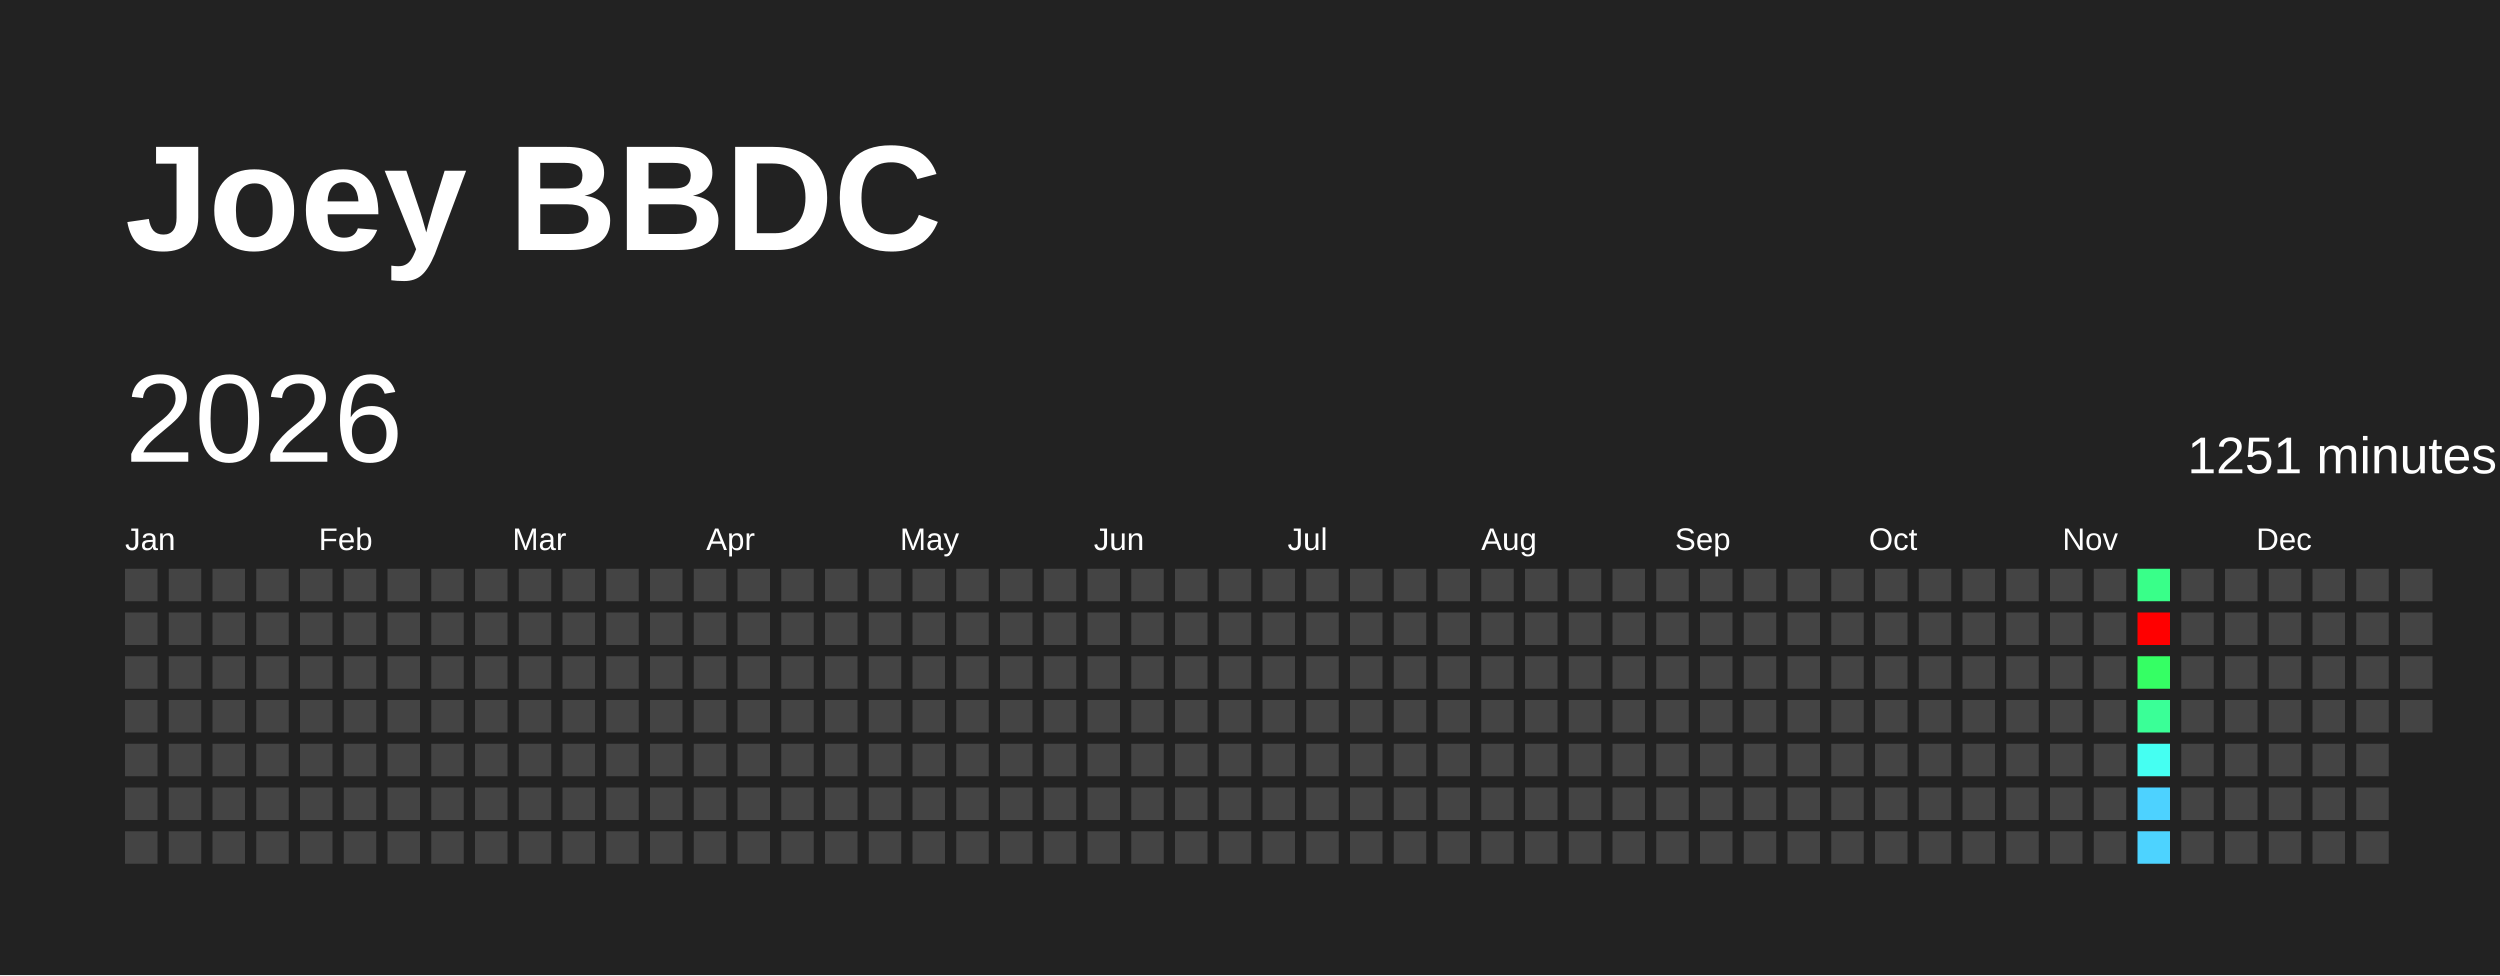
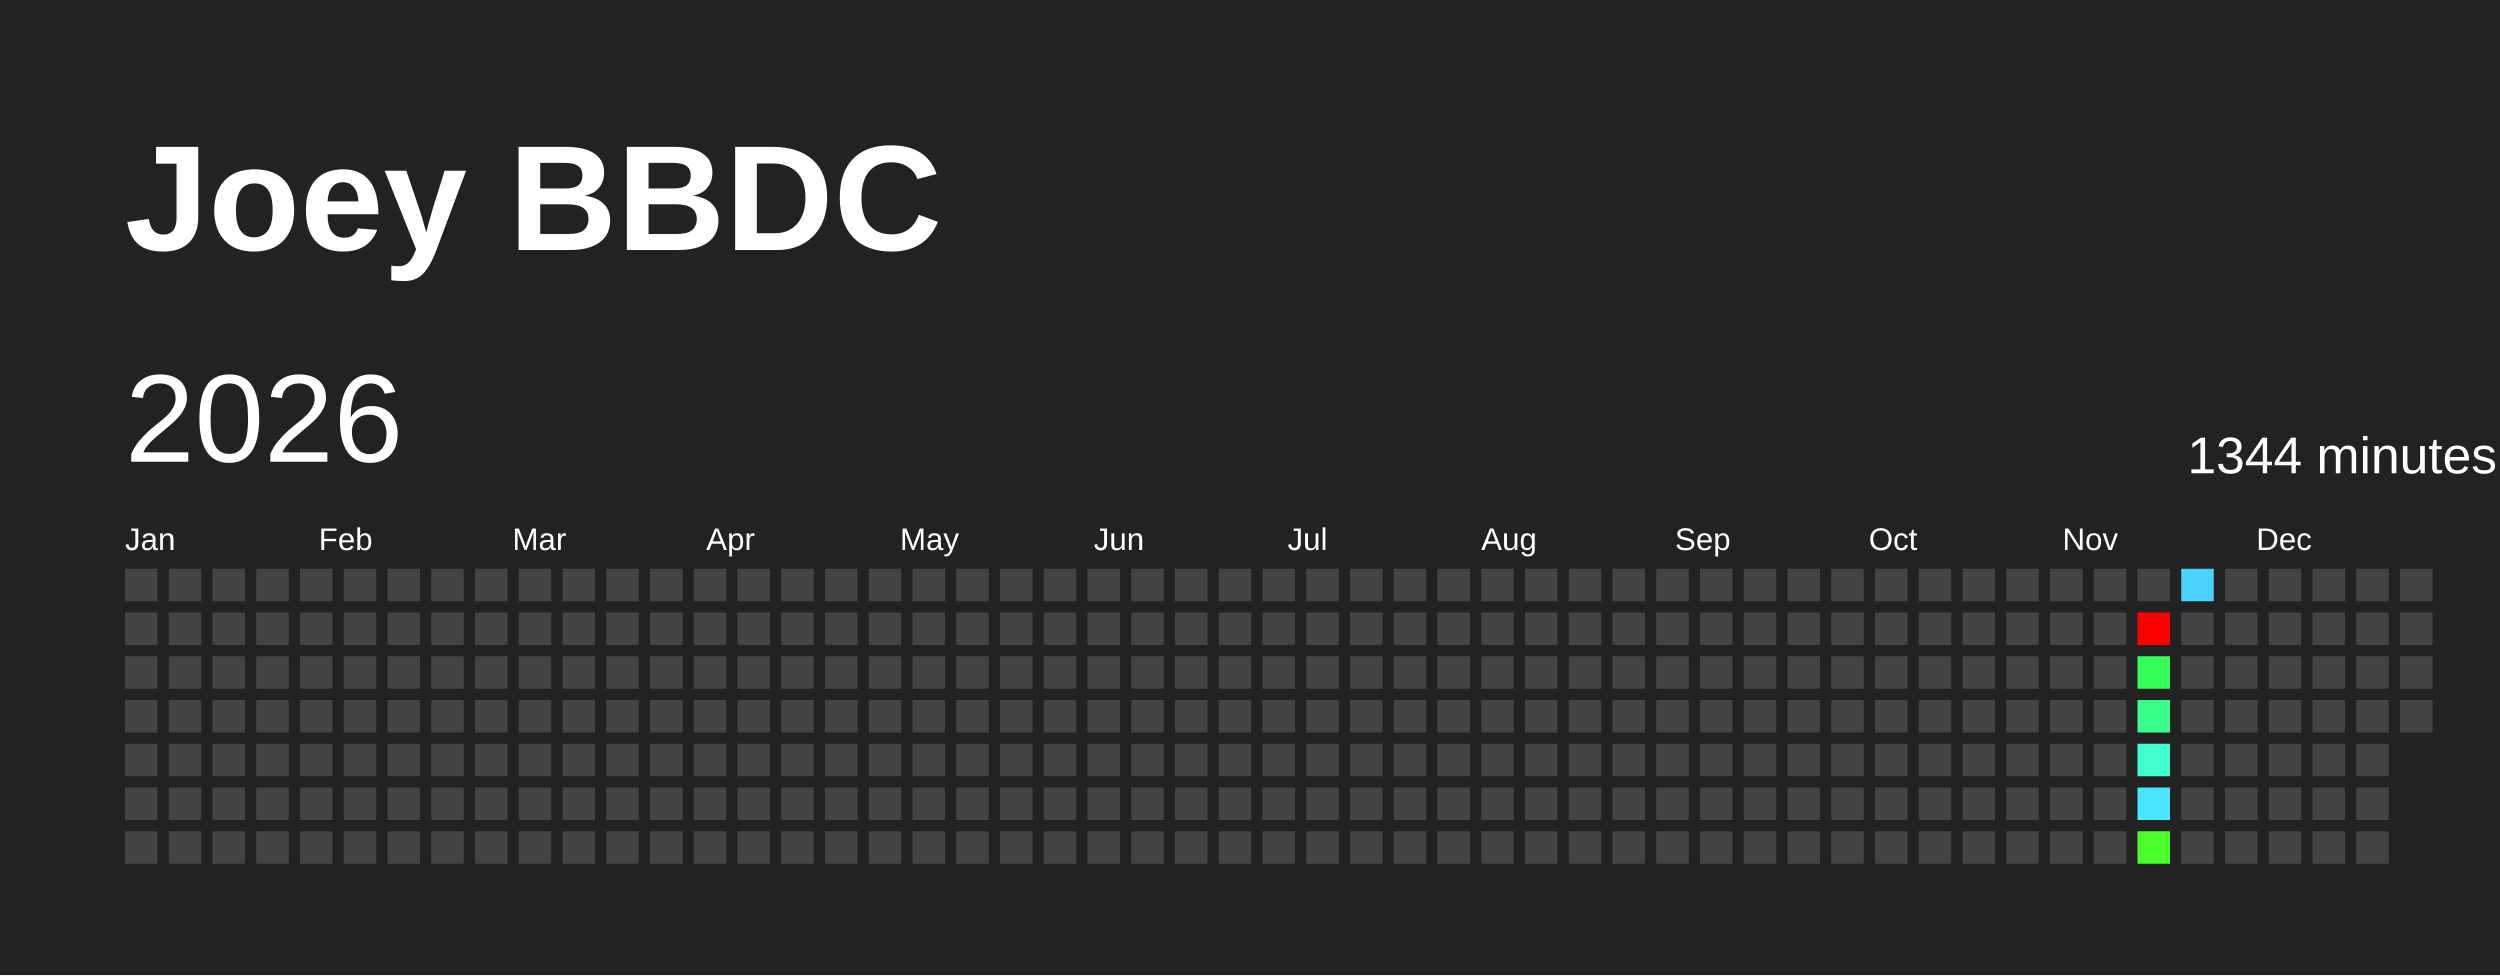
<svg xmlns="http://www.w3.org/2000/svg" baseProfile="full" height="78mm" version="1.1" viewBox="0,0,200,78" width="200mm">
  <defs />
  <rect fill="#222222" height="78" width="200" x="0" y="0" />
  <text fill="#FFFFFF" style="font-size:12px; font-family:Arial; font-weight:bold;" x="10" y="20">Joey BBDC</text>
  <text dominant-baseline="hanging" fill="#FFFFFF" style="font-size:10.0px; font-family:Arial;" x="10" y="30">2026</text>
-   <text dominant-baseline="hanging" fill="#FFFFFF" style="font-size:4.125px; font-family:Arial;" x="175" y="35">1251 minutes</text>
+   <text dominant-baseline="hanging" fill="#FFFFFF" style="font-size:4.125px; font-family:Arial;" x="175" y="35">1344 minutes</text>
  <text fill="#FFFFFF" style="font-size:2.5px; font-family:Arial" x="10.0" y="44">Jan</text>
  <text fill="#FFFFFF" style="font-size:2.5px; font-family:Arial" x="25.5" y="44">Feb</text>
  <text fill="#FFFFFF" style="font-size:2.5px; font-family:Arial" x="41.0" y="44">Mar</text>
  <text fill="#FFFFFF" style="font-size:2.5px; font-family:Arial" x="56.5" y="44">Apr</text>
  <text fill="#FFFFFF" style="font-size:2.5px; font-family:Arial" x="72.0" y="44">May</text>
  <text fill="#FFFFFF" style="font-size:2.5px; font-family:Arial" x="87.5" y="44">Jun</text>
  <text fill="#FFFFFF" style="font-size:2.5px; font-family:Arial" x="103.0" y="44">Jul</text>
  <text fill="#FFFFFF" style="font-size:2.5px; font-family:Arial" x="118.5" y="44">Aug</text>
  <text fill="#FFFFFF" style="font-size:2.5px; font-family:Arial" x="134.0" y="44">Sep</text>
  <text fill="#FFFFFF" style="font-size:2.5px; font-family:Arial" x="149.5" y="44">Oct</text>
  <text fill="#FFFFFF" style="font-size:2.5px; font-family:Arial" x="165.0" y="44">Nov</text>
  <text fill="#FFFFFF" style="font-size:2.5px; font-family:Arial" x="180.5" y="44">Dec</text>
  <rect fill="#444444" height="2.6" width="2.6" x="10.0" y="45.5" />
  <rect fill="#444444" height="2.6" width="2.6" x="10.0" y="49.0" />
  <rect fill="#444444" height="2.6" width="2.6" x="10.0" y="52.5" />
  <rect fill="#444444" height="2.6" width="2.6" x="10.0" y="56.0" />
  <rect fill="#444444" height="2.6" width="2.6" x="10.0" y="59.5" />
  <rect fill="#444444" height="2.6" width="2.6" x="10.0" y="63.0" />
  <rect fill="#444444" height="2.6" width="2.6" x="10.0" y="66.5" />
  <rect fill="#444444" height="2.6" width="2.6" x="13.5" y="45.5" />
  <rect fill="#444444" height="2.6" width="2.6" x="13.5" y="49.0" />
  <rect fill="#444444" height="2.6" width="2.6" x="13.5" y="52.5" />
  <rect fill="#444444" height="2.6" width="2.6" x="13.5" y="56.0" />
  <rect fill="#444444" height="2.6" width="2.6" x="13.5" y="59.5" />
  <rect fill="#444444" height="2.6" width="2.6" x="13.5" y="63.0" />
  <rect fill="#444444" height="2.6" width="2.6" x="13.5" y="66.5" />
  <rect fill="#444444" height="2.6" width="2.6" x="17.0" y="45.5" />
  <rect fill="#444444" height="2.6" width="2.6" x="17.0" y="49.0" />
  <rect fill="#444444" height="2.6" width="2.6" x="17.0" y="52.5" />
  <rect fill="#444444" height="2.6" width="2.6" x="17.0" y="56.0" />
  <rect fill="#444444" height="2.6" width="2.6" x="17.0" y="59.5" />
  <rect fill="#444444" height="2.6" width="2.6" x="17.0" y="63.0" />
  <rect fill="#444444" height="2.6" width="2.6" x="17.0" y="66.5" />
  <rect fill="#444444" height="2.6" width="2.6" x="20.5" y="45.5" />
  <rect fill="#444444" height="2.6" width="2.6" x="20.5" y="49.0" />
  <rect fill="#444444" height="2.6" width="2.6" x="20.5" y="52.5" />
  <rect fill="#444444" height="2.6" width="2.6" x="20.5" y="56.0" />
  <rect fill="#444444" height="2.6" width="2.6" x="20.5" y="59.5" />
  <rect fill="#444444" height="2.6" width="2.6" x="20.5" y="63.0" />
  <rect fill="#444444" height="2.6" width="2.6" x="20.5" y="66.5" />
  <rect fill="#444444" height="2.6" width="2.6" x="24.0" y="45.5" />
  <rect fill="#444444" height="2.6" width="2.6" x="24.0" y="49.0" />
  <rect fill="#444444" height="2.6" width="2.6" x="24.0" y="52.5" />
  <rect fill="#444444" height="2.6" width="2.6" x="24.0" y="56.0" />
  <rect fill="#444444" height="2.6" width="2.6" x="24.0" y="59.5" />
  <rect fill="#444444" height="2.6" width="2.6" x="24.0" y="63.0" />
  <rect fill="#444444" height="2.6" width="2.6" x="24.0" y="66.5" />
  <rect fill="#444444" height="2.6" width="2.6" x="27.5" y="45.5" />
  <rect fill="#444444" height="2.6" width="2.6" x="27.5" y="49.0" />
  <rect fill="#444444" height="2.6" width="2.6" x="27.5" y="52.5" />
  <rect fill="#444444" height="2.6" width="2.6" x="27.5" y="56.0" />
  <rect fill="#444444" height="2.6" width="2.6" x="27.5" y="59.5" />
  <rect fill="#444444" height="2.6" width="2.6" x="27.5" y="63.0" />
  <rect fill="#444444" height="2.6" width="2.6" x="27.5" y="66.5" />
  <rect fill="#444444" height="2.6" width="2.6" x="31.0" y="45.5" />
  <rect fill="#444444" height="2.6" width="2.6" x="31.0" y="49.0" />
  <rect fill="#444444" height="2.6" width="2.6" x="31.0" y="52.5" />
  <rect fill="#444444" height="2.6" width="2.6" x="31.0" y="56.0" />
  <rect fill="#444444" height="2.6" width="2.6" x="31.0" y="59.5" />
  <rect fill="#444444" height="2.6" width="2.6" x="31.0" y="63.0" />
  <rect fill="#444444" height="2.6" width="2.6" x="31.0" y="66.5" />
  <rect fill="#444444" height="2.6" width="2.6" x="34.5" y="45.5" />
  <rect fill="#444444" height="2.6" width="2.6" x="34.5" y="49.0" />
  <rect fill="#444444" height="2.6" width="2.6" x="34.5" y="52.5" />
  <rect fill="#444444" height="2.6" width="2.6" x="34.5" y="56.0" />
  <rect fill="#444444" height="2.6" width="2.6" x="34.5" y="59.5" />
  <rect fill="#444444" height="2.6" width="2.6" x="34.5" y="63.0" />
  <rect fill="#444444" height="2.6" width="2.6" x="34.5" y="66.5" />
  <rect fill="#444444" height="2.6" width="2.6" x="38.0" y="45.5" />
  <rect fill="#444444" height="2.6" width="2.6" x="38.0" y="49.0" />
  <rect fill="#444444" height="2.6" width="2.6" x="38.0" y="52.5" />
  <rect fill="#444444" height="2.6" width="2.6" x="38.0" y="56.0" />
  <rect fill="#444444" height="2.6" width="2.6" x="38.0" y="59.5" />
  <rect fill="#444444" height="2.6" width="2.6" x="38.0" y="63.0" />
  <rect fill="#444444" height="2.6" width="2.6" x="38.0" y="66.5" />
  <rect fill="#444444" height="2.6" width="2.6" x="41.5" y="45.5" />
  <rect fill="#444444" height="2.6" width="2.6" x="41.5" y="49.0" />
  <rect fill="#444444" height="2.6" width="2.6" x="41.5" y="52.5" />
  <rect fill="#444444" height="2.6" width="2.6" x="41.5" y="56.0" />
  <rect fill="#444444" height="2.6" width="2.6" x="41.5" y="59.5" />
  <rect fill="#444444" height="2.6" width="2.6" x="41.5" y="63.0" />
  <rect fill="#444444" height="2.6" width="2.6" x="41.5" y="66.5" />
  <rect fill="#444444" height="2.6" width="2.6" x="45.0" y="45.5" />
  <rect fill="#444444" height="2.6" width="2.6" x="45.0" y="49.0" />
  <rect fill="#444444" height="2.6" width="2.6" x="45.0" y="52.5" />
  <rect fill="#444444" height="2.6" width="2.6" x="45.0" y="56.0" />
  <rect fill="#444444" height="2.6" width="2.6" x="45.0" y="59.5" />
  <rect fill="#444444" height="2.6" width="2.6" x="45.0" y="63.0" />
  <rect fill="#444444" height="2.6" width="2.6" x="45.0" y="66.5" />
  <rect fill="#444444" height="2.6" width="2.6" x="48.5" y="45.5" />
  <rect fill="#444444" height="2.6" width="2.6" x="48.5" y="49.0" />
  <rect fill="#444444" height="2.6" width="2.6" x="48.5" y="52.5" />
  <rect fill="#444444" height="2.6" width="2.6" x="48.5" y="56.0" />
  <rect fill="#444444" height="2.6" width="2.6" x="48.5" y="59.5" />
  <rect fill="#444444" height="2.6" width="2.6" x="48.5" y="63.0" />
  <rect fill="#444444" height="2.6" width="2.6" x="48.5" y="66.5" />
  <rect fill="#444444" height="2.6" width="2.6" x="52.0" y="45.5" />
  <rect fill="#444444" height="2.6" width="2.6" x="52.0" y="49.0" />
  <rect fill="#444444" height="2.6" width="2.6" x="52.0" y="52.5" />
  <rect fill="#444444" height="2.6" width="2.6" x="52.0" y="56.0" />
  <rect fill="#444444" height="2.6" width="2.6" x="52.0" y="59.5" />
  <rect fill="#444444" height="2.6" width="2.6" x="52.0" y="63.0" />
  <rect fill="#444444" height="2.6" width="2.6" x="52.0" y="66.5" />
  <rect fill="#444444" height="2.6" width="2.6" x="55.5" y="45.5" />
  <rect fill="#444444" height="2.6" width="2.6" x="55.5" y="49.0" />
  <rect fill="#444444" height="2.6" width="2.6" x="55.5" y="52.5" />
  <rect fill="#444444" height="2.6" width="2.6" x="55.5" y="56.0" />
  <rect fill="#444444" height="2.6" width="2.6" x="55.5" y="59.5" />
  <rect fill="#444444" height="2.6" width="2.6" x="55.5" y="63.0" />
  <rect fill="#444444" height="2.6" width="2.6" x="55.5" y="66.5" />
  <rect fill="#444444" height="2.6" width="2.6" x="59.0" y="45.5" />
  <rect fill="#444444" height="2.6" width="2.6" x="59.0" y="49.0" />
  <rect fill="#444444" height="2.6" width="2.6" x="59.0" y="52.5" />
  <rect fill="#444444" height="2.6" width="2.6" x="59.0" y="56.0" />
  <rect fill="#444444" height="2.6" width="2.6" x="59.0" y="59.5" />
  <rect fill="#444444" height="2.6" width="2.6" x="59.0" y="63.0" />
  <rect fill="#444444" height="2.6" width="2.6" x="59.0" y="66.5" />
  <rect fill="#444444" height="2.6" width="2.6" x="62.5" y="45.5" />
  <rect fill="#444444" height="2.6" width="2.6" x="62.5" y="49.0" />
  <rect fill="#444444" height="2.6" width="2.6" x="62.5" y="52.5" />
  <rect fill="#444444" height="2.6" width="2.6" x="62.5" y="56.0" />
  <rect fill="#444444" height="2.6" width="2.6" x="62.5" y="59.5" />
  <rect fill="#444444" height="2.6" width="2.6" x="62.5" y="63.0" />
  <rect fill="#444444" height="2.6" width="2.6" x="62.5" y="66.5" />
  <rect fill="#444444" height="2.6" width="2.6" x="66.0" y="45.5" />
  <rect fill="#444444" height="2.6" width="2.6" x="66.0" y="49.0" />
  <rect fill="#444444" height="2.6" width="2.6" x="66.0" y="52.5" />
  <rect fill="#444444" height="2.6" width="2.6" x="66.0" y="56.0" />
  <rect fill="#444444" height="2.6" width="2.6" x="66.0" y="59.5" />
  <rect fill="#444444" height="2.6" width="2.6" x="66.0" y="63.0" />
  <rect fill="#444444" height="2.6" width="2.6" x="66.0" y="66.5" />
  <rect fill="#444444" height="2.6" width="2.6" x="69.5" y="45.5" />
  <rect fill="#444444" height="2.6" width="2.6" x="69.5" y="49.0" />
  <rect fill="#444444" height="2.6" width="2.6" x="69.5" y="52.5" />
  <rect fill="#444444" height="2.6" width="2.6" x="69.5" y="56.0" />
  <rect fill="#444444" height="2.6" width="2.6" x="69.5" y="59.5" />
  <rect fill="#444444" height="2.6" width="2.6" x="69.5" y="63.0" />
  <rect fill="#444444" height="2.6" width="2.6" x="69.5" y="66.5" />
  <rect fill="#444444" height="2.6" width="2.6" x="73.0" y="45.5" />
  <rect fill="#444444" height="2.6" width="2.6" x="73.0" y="49.0" />
  <rect fill="#444444" height="2.6" width="2.6" x="73.0" y="52.5" />
  <rect fill="#444444" height="2.6" width="2.6" x="73.0" y="56.0" />
  <rect fill="#444444" height="2.6" width="2.6" x="73.0" y="59.5" />
  <rect fill="#444444" height="2.6" width="2.6" x="73.0" y="63.0" />
  <rect fill="#444444" height="2.6" width="2.6" x="73.0" y="66.5" />
  <rect fill="#444444" height="2.6" width="2.6" x="76.5" y="45.5" />
  <rect fill="#444444" height="2.6" width="2.6" x="76.5" y="49.0" />
  <rect fill="#444444" height="2.6" width="2.6" x="76.5" y="52.5" />
  <rect fill="#444444" height="2.6" width="2.6" x="76.5" y="56.0" />
  <rect fill="#444444" height="2.6" width="2.6" x="76.5" y="59.5" />
  <rect fill="#444444" height="2.6" width="2.6" x="76.5" y="63.0" />
  <rect fill="#444444" height="2.6" width="2.6" x="76.5" y="66.5" />
  <rect fill="#444444" height="2.6" width="2.6" x="80.0" y="45.5" />
  <rect fill="#444444" height="2.6" width="2.6" x="80.0" y="49.0" />
  <rect fill="#444444" height="2.6" width="2.6" x="80.0" y="52.5" />
  <rect fill="#444444" height="2.6" width="2.6" x="80.0" y="56.0" />
  <rect fill="#444444" height="2.6" width="2.6" x="80.0" y="59.5" />
  <rect fill="#444444" height="2.6" width="2.6" x="80.0" y="63.0" />
  <rect fill="#444444" height="2.6" width="2.6" x="80.0" y="66.5" />
  <rect fill="#444444" height="2.6" width="2.6" x="83.5" y="45.5" />
  <rect fill="#444444" height="2.6" width="2.6" x="83.5" y="49.0" />
  <rect fill="#444444" height="2.6" width="2.6" x="83.5" y="52.5" />
  <rect fill="#444444" height="2.6" width="2.6" x="83.5" y="56.0" />
  <rect fill="#444444" height="2.6" width="2.6" x="83.5" y="59.5" />
  <rect fill="#444444" height="2.6" width="2.6" x="83.5" y="63.0" />
  <rect fill="#444444" height="2.6" width="2.6" x="83.5" y="66.5" />
  <rect fill="#444444" height="2.6" width="2.6" x="87.0" y="45.5" />
  <rect fill="#444444" height="2.6" width="2.6" x="87.0" y="49.0" />
  <rect fill="#444444" height="2.6" width="2.6" x="87.0" y="52.5" />
  <rect fill="#444444" height="2.6" width="2.6" x="87.0" y="56.0" />
  <rect fill="#444444" height="2.6" width="2.6" x="87.0" y="59.5" />
  <rect fill="#444444" height="2.6" width="2.6" x="87.0" y="63.0" />
  <rect fill="#444444" height="2.6" width="2.6" x="87.0" y="66.5" />
  <rect fill="#444444" height="2.6" width="2.6" x="90.5" y="45.5" />
  <rect fill="#444444" height="2.6" width="2.6" x="90.5" y="49.0" />
  <rect fill="#444444" height="2.6" width="2.6" x="90.5" y="52.5" />
  <rect fill="#444444" height="2.6" width="2.6" x="90.5" y="56.0" />
  <rect fill="#444444" height="2.6" width="2.6" x="90.5" y="59.5" />
  <rect fill="#444444" height="2.6" width="2.6" x="90.5" y="63.0" />
  <rect fill="#444444" height="2.6" width="2.6" x="90.5" y="66.5" />
  <rect fill="#444444" height="2.6" width="2.6" x="94.0" y="45.5" />
  <rect fill="#444444" height="2.6" width="2.6" x="94.0" y="49.0" />
  <rect fill="#444444" height="2.6" width="2.6" x="94.0" y="52.5" />
  <rect fill="#444444" height="2.6" width="2.6" x="94.0" y="56.0" />
  <rect fill="#444444" height="2.6" width="2.6" x="94.0" y="59.5" />
  <rect fill="#444444" height="2.6" width="2.6" x="94.0" y="63.0" />
  <rect fill="#444444" height="2.6" width="2.6" x="94.0" y="66.5" />
  <rect fill="#444444" height="2.6" width="2.6" x="97.5" y="45.5" />
  <rect fill="#444444" height="2.6" width="2.6" x="97.5" y="49.0" />
  <rect fill="#444444" height="2.6" width="2.6" x="97.5" y="52.5" />
  <rect fill="#444444" height="2.6" width="2.6" x="97.5" y="56.0" />
  <rect fill="#444444" height="2.6" width="2.6" x="97.5" y="59.5" />
  <rect fill="#444444" height="2.6" width="2.6" x="97.5" y="63.0" />
  <rect fill="#444444" height="2.6" width="2.6" x="97.5" y="66.5" />
  <rect fill="#444444" height="2.6" width="2.6" x="101.0" y="45.5" />
  <rect fill="#444444" height="2.6" width="2.6" x="101.0" y="49.0" />
  <rect fill="#444444" height="2.6" width="2.6" x="101.0" y="52.5" />
  <rect fill="#444444" height="2.6" width="2.6" x="101.0" y="56.0" />
  <rect fill="#444444" height="2.6" width="2.6" x="101.0" y="59.5" />
  <rect fill="#444444" height="2.6" width="2.6" x="101.0" y="63.0" />
  <rect fill="#444444" height="2.6" width="2.6" x="101.0" y="66.5" />
  <rect fill="#444444" height="2.6" width="2.6" x="104.5" y="45.5" />
  <rect fill="#444444" height="2.6" width="2.6" x="104.5" y="49.0" />
  <rect fill="#444444" height="2.6" width="2.6" x="104.5" y="52.5" />
  <rect fill="#444444" height="2.6" width="2.6" x="104.5" y="56.0" />
  <rect fill="#444444" height="2.6" width="2.6" x="104.5" y="59.5" />
  <rect fill="#444444" height="2.6" width="2.6" x="104.5" y="63.0" />
  <rect fill="#444444" height="2.6" width="2.6" x="104.5" y="66.5" />
  <rect fill="#444444" height="2.6" width="2.6" x="108.0" y="45.5" />
  <rect fill="#444444" height="2.6" width="2.6" x="108.0" y="49.0" />
  <rect fill="#444444" height="2.6" width="2.6" x="108.0" y="52.5" />
  <rect fill="#444444" height="2.6" width="2.6" x="108.0" y="56.0" />
  <rect fill="#444444" height="2.6" width="2.6" x="108.0" y="59.5" />
  <rect fill="#444444" height="2.6" width="2.6" x="108.0" y="63.0" />
  <rect fill="#444444" height="2.6" width="2.6" x="108.0" y="66.5" />
  <rect fill="#444444" height="2.6" width="2.6" x="111.5" y="45.5" />
  <rect fill="#444444" height="2.6" width="2.6" x="111.5" y="49.0" />
  <rect fill="#444444" height="2.6" width="2.6" x="111.5" y="52.5" />
  <rect fill="#444444" height="2.6" width="2.6" x="111.5" y="56.0" />
  <rect fill="#444444" height="2.6" width="2.6" x="111.5" y="59.5" />
  <rect fill="#444444" height="2.6" width="2.6" x="111.5" y="63.0" />
  <rect fill="#444444" height="2.6" width="2.6" x="111.5" y="66.5" />
  <rect fill="#444444" height="2.6" width="2.6" x="115.0" y="45.5" />
  <rect fill="#444444" height="2.6" width="2.6" x="115.0" y="49.0" />
  <rect fill="#444444" height="2.6" width="2.6" x="115.0" y="52.5" />
  <rect fill="#444444" height="2.6" width="2.6" x="115.0" y="56.0" />
  <rect fill="#444444" height="2.6" width="2.6" x="115.0" y="59.5" />
  <rect fill="#444444" height="2.6" width="2.6" x="115.0" y="63.0" />
  <rect fill="#444444" height="2.6" width="2.6" x="115.0" y="66.5" />
  <rect fill="#444444" height="2.6" width="2.6" x="118.5" y="45.5" />
  <rect fill="#444444" height="2.6" width="2.6" x="118.5" y="49.0" />
  <rect fill="#444444" height="2.6" width="2.6" x="118.5" y="52.5" />
  <rect fill="#444444" height="2.6" width="2.6" x="118.5" y="56.0" />
  <rect fill="#444444" height="2.6" width="2.6" x="118.5" y="59.5" />
  <rect fill="#444444" height="2.6" width="2.6" x="118.5" y="63.0" />
  <rect fill="#444444" height="2.6" width="2.6" x="118.5" y="66.5" />
  <rect fill="#444444" height="2.6" width="2.6" x="122.0" y="45.5" />
  <rect fill="#444444" height="2.6" width="2.6" x="122.0" y="49.0" />
  <rect fill="#444444" height="2.6" width="2.6" x="122.0" y="52.5" />
  <rect fill="#444444" height="2.6" width="2.6" x="122.0" y="56.0" />
  <rect fill="#444444" height="2.6" width="2.6" x="122.0" y="59.5" />
  <rect fill="#444444" height="2.6" width="2.6" x="122.0" y="63.0" />
  <rect fill="#444444" height="2.6" width="2.6" x="122.0" y="66.5" />
  <rect fill="#444444" height="2.6" width="2.6" x="125.5" y="45.5" />
  <rect fill="#444444" height="2.6" width="2.6" x="125.5" y="49.0" />
  <rect fill="#444444" height="2.6" width="2.6" x="125.5" y="52.5" />
  <rect fill="#444444" height="2.6" width="2.6" x="125.5" y="56.0" />
  <rect fill="#444444" height="2.6" width="2.6" x="125.5" y="59.5" />
  <rect fill="#444444" height="2.6" width="2.6" x="125.5" y="63.0" />
  <rect fill="#444444" height="2.6" width="2.6" x="125.5" y="66.5" />
  <rect fill="#444444" height="2.6" width="2.6" x="129.0" y="45.5" />
  <rect fill="#444444" height="2.6" width="2.6" x="129.0" y="49.0" />
  <rect fill="#444444" height="2.6" width="2.6" x="129.0" y="52.5" />
  <rect fill="#444444" height="2.6" width="2.6" x="129.0" y="56.0" />
  <rect fill="#444444" height="2.6" width="2.6" x="129.0" y="59.5" />
  <rect fill="#444444" height="2.6" width="2.6" x="129.0" y="63.0" />
  <rect fill="#444444" height="2.6" width="2.6" x="129.0" y="66.5" />
  <rect fill="#444444" height="2.6" width="2.6" x="132.5" y="45.5" />
  <rect fill="#444444" height="2.6" width="2.6" x="132.5" y="49.0" />
  <rect fill="#444444" height="2.6" width="2.6" x="132.5" y="52.5" />
  <rect fill="#444444" height="2.6" width="2.6" x="132.5" y="56.0" />
  <rect fill="#444444" height="2.6" width="2.6" x="132.5" y="59.5" />
  <rect fill="#444444" height="2.6" width="2.6" x="132.5" y="63.0" />
  <rect fill="#444444" height="2.6" width="2.6" x="132.5" y="66.5" />
  <rect fill="#444444" height="2.6" width="2.6" x="136.0" y="45.5" />
  <rect fill="#444444" height="2.6" width="2.6" x="136.0" y="49.0" />
  <rect fill="#444444" height="2.6" width="2.6" x="136.0" y="52.5" />
  <rect fill="#444444" height="2.6" width="2.6" x="136.0" y="56.0" />
  <rect fill="#444444" height="2.6" width="2.6" x="136.0" y="59.5" />
  <rect fill="#444444" height="2.6" width="2.6" x="136.0" y="63.0" />
  <rect fill="#444444" height="2.6" width="2.6" x="136.0" y="66.5" />
  <rect fill="#444444" height="2.6" width="2.6" x="139.5" y="45.5" />
  <rect fill="#444444" height="2.6" width="2.6" x="139.5" y="49.0" />
  <rect fill="#444444" height="2.6" width="2.6" x="139.5" y="52.5" />
  <rect fill="#444444" height="2.6" width="2.6" x="139.5" y="56.0" />
  <rect fill="#444444" height="2.6" width="2.6" x="139.5" y="59.5" />
  <rect fill="#444444" height="2.6" width="2.6" x="139.5" y="63.0" />
  <rect fill="#444444" height="2.6" width="2.6" x="139.5" y="66.5" />
  <rect fill="#444444" height="2.6" width="2.6" x="143.0" y="45.5" />
  <rect fill="#444444" height="2.6" width="2.6" x="143.0" y="49.0" />
  <rect fill="#444444" height="2.6" width="2.6" x="143.0" y="52.5" />
  <rect fill="#444444" height="2.6" width="2.6" x="143.0" y="56.0" />
  <rect fill="#444444" height="2.6" width="2.6" x="143.0" y="59.5" />
  <rect fill="#444444" height="2.6" width="2.6" x="143.0" y="63.0" />
  <rect fill="#444444" height="2.6" width="2.6" x="143.0" y="66.5" />
  <rect fill="#444444" height="2.6" width="2.6" x="146.5" y="45.5" />
  <rect fill="#444444" height="2.6" width="2.6" x="146.5" y="49.0" />
  <rect fill="#444444" height="2.6" width="2.6" x="146.5" y="52.5" />
  <rect fill="#444444" height="2.6" width="2.6" x="146.5" y="56.0" />
  <rect fill="#444444" height="2.6" width="2.6" x="146.5" y="59.5" />
  <rect fill="#444444" height="2.6" width="2.6" x="146.5" y="63.0" />
  <rect fill="#444444" height="2.6" width="2.6" x="146.5" y="66.5" />
  <rect fill="#444444" height="2.6" width="2.6" x="150.0" y="45.5" />
  <rect fill="#444444" height="2.6" width="2.6" x="150.0" y="49.0" />
  <rect fill="#444444" height="2.6" width="2.6" x="150.0" y="52.5" />
  <rect fill="#444444" height="2.6" width="2.6" x="150.0" y="56.0" />
  <rect fill="#444444" height="2.6" width="2.6" x="150.0" y="59.5" />
  <rect fill="#444444" height="2.6" width="2.6" x="150.0" y="63.0" />
  <rect fill="#444444" height="2.6" width="2.6" x="150.0" y="66.5" />
  <rect fill="#444444" height="2.6" width="2.6" x="153.5" y="45.5" />
  <rect fill="#444444" height="2.6" width="2.6" x="153.5" y="49.0" />
  <rect fill="#444444" height="2.6" width="2.6" x="153.5" y="52.5" />
  <rect fill="#444444" height="2.6" width="2.6" x="153.5" y="56.0" />
  <rect fill="#444444" height="2.6" width="2.6" x="153.5" y="59.5" />
  <rect fill="#444444" height="2.6" width="2.6" x="153.5" y="63.0" />
  <rect fill="#444444" height="2.6" width="2.6" x="153.5" y="66.5" />
  <rect fill="#444444" height="2.6" width="2.6" x="157.0" y="45.5" />
  <rect fill="#444444" height="2.6" width="2.6" x="157.0" y="49.0" />
  <rect fill="#444444" height="2.6" width="2.6" x="157.0" y="52.5" />
  <rect fill="#444444" height="2.6" width="2.6" x="157.0" y="56.0" />
  <rect fill="#444444" height="2.6" width="2.6" x="157.0" y="59.5" />
  <rect fill="#444444" height="2.6" width="2.6" x="157.0" y="63.0" />
  <rect fill="#444444" height="2.6" width="2.6" x="157.0" y="66.5" />
  <rect fill="#444444" height="2.6" width="2.6" x="160.5" y="45.5" />
  <rect fill="#444444" height="2.6" width="2.6" x="160.5" y="49.0" />
  <rect fill="#444444" height="2.6" width="2.6" x="160.5" y="52.5" />
  <rect fill="#444444" height="2.6" width="2.6" x="160.5" y="56.0" />
  <rect fill="#444444" height="2.6" width="2.6" x="160.5" y="59.5" />
  <rect fill="#444444" height="2.6" width="2.6" x="160.5" y="63.0" />
  <rect fill="#444444" height="2.6" width="2.6" x="160.5" y="66.5" />
  <rect fill="#444444" height="2.6" width="2.6" x="164.0" y="45.5" />
  <rect fill="#444444" height="2.6" width="2.6" x="164.0" y="49.0" />
  <rect fill="#444444" height="2.6" width="2.6" x="164.0" y="52.5" />
  <rect fill="#444444" height="2.6" width="2.6" x="164.0" y="56.0" />
  <rect fill="#444444" height="2.6" width="2.6" x="164.0" y="59.5" />
  <rect fill="#444444" height="2.6" width="2.6" x="164.0" y="63.0" />
  <rect fill="#444444" height="2.6" width="2.6" x="164.0" y="66.5" />
  <rect fill="#444444" height="2.6" width="2.6" x="167.5" y="45.5" />
  <rect fill="#444444" height="2.6" width="2.6" x="167.5" y="49.0" />
  <rect fill="#444444" height="2.6" width="2.6" x="167.5" y="52.5" />
  <rect fill="#444444" height="2.6" width="2.6" x="167.5" y="56.0" />
  <rect fill="#444444" height="2.6" width="2.6" x="167.5" y="59.5" />
  <rect fill="#444444" height="2.6" width="2.6" x="167.5" y="63.0" />
  <rect fill="#444444" height="2.6" width="2.6" x="167.5" y="66.5" />
-   <rect fill="#39ff89" height="2.6" width="2.6" x="171.0" y="45.5" />
+   <rect fill="#444444" height="2.6" width="2.6" x="171.0" y="45.5" />
  <rect fill="red" height="2.6" width="2.6" x="171.0" y="49.0" />
-   <rect fill="#35ff64" height="2.6" width="2.6" x="171.0" y="52.5" />
-   <rect fill="#3aff97" height="2.6" width="2.6" x="171.0" y="56.0" />
-   <rect fill="#45fff2" height="2.6" width="2.6" x="171.0" y="59.5" />
-   <rect fill="#4dd2ff" height="2.6" width="2.6" x="171.0" y="63.0" />
-   <rect fill="#4dd3ff" height="2.6" width="2.6" x="171.0" y="66.5" />
-   <rect fill="#444444" height="2.6" width="2.6" x="174.5" y="45.5" />
+   <rect fill="#34ff58" height="2.6" width="2.6" x="171.0" y="52.5" />
+   <rect fill="#39ff8a" height="2.6" width="2.6" x="171.0" y="56.0" />
+   <rect fill="#41ffcf" height="2.6" width="2.6" x="171.0" y="59.5" />
+   <rect fill="#4ae5ff" height="2.6" width="2.6" x="171.0" y="63.0" />
+   <rect fill="#4bff2c" height="2.6" width="2.6" x="171.0" y="66.5" />
+   <rect fill="#4dd2ff" height="2.6" width="2.6" x="174.5" y="45.5" />
  <rect fill="#444444" height="2.6" width="2.6" x="174.5" y="49.0" />
  <rect fill="#444444" height="2.6" width="2.6" x="174.5" y="52.5" />
  <rect fill="#444444" height="2.6" width="2.6" x="174.5" y="56.0" />
  <rect fill="#444444" height="2.6" width="2.6" x="174.5" y="59.5" />
  <rect fill="#444444" height="2.6" width="2.6" x="174.5" y="63.0" />
  <rect fill="#444444" height="2.6" width="2.6" x="174.5" y="66.5" />
  <rect fill="#444444" height="2.6" width="2.6" x="178.0" y="45.5" />
  <rect fill="#444444" height="2.6" width="2.6" x="178.0" y="49.0" />
  <rect fill="#444444" height="2.6" width="2.6" x="178.0" y="52.5" />
  <rect fill="#444444" height="2.6" width="2.6" x="178.0" y="56.0" />
  <rect fill="#444444" height="2.6" width="2.6" x="178.0" y="59.5" />
  <rect fill="#444444" height="2.6" width="2.6" x="178.0" y="63.0" />
  <rect fill="#444444" height="2.6" width="2.6" x="178.0" y="66.5" />
  <rect fill="#444444" height="2.6" width="2.6" x="181.5" y="45.5" />
  <rect fill="#444444" height="2.6" width="2.6" x="181.5" y="49.0" />
  <rect fill="#444444" height="2.6" width="2.6" x="181.5" y="52.5" />
  <rect fill="#444444" height="2.6" width="2.6" x="181.5" y="56.0" />
  <rect fill="#444444" height="2.6" width="2.6" x="181.5" y="59.5" />
  <rect fill="#444444" height="2.6" width="2.6" x="181.5" y="63.0" />
  <rect fill="#444444" height="2.6" width="2.6" x="181.5" y="66.5" />
  <rect fill="#444444" height="2.6" width="2.6" x="185.0" y="45.5" />
  <rect fill="#444444" height="2.6" width="2.6" x="185.0" y="49.0" />
  <rect fill="#444444" height="2.6" width="2.6" x="185.0" y="52.5" />
  <rect fill="#444444" height="2.6" width="2.6" x="185.0" y="56.0" />
  <rect fill="#444444" height="2.6" width="2.6" x="185.0" y="59.5" />
  <rect fill="#444444" height="2.6" width="2.6" x="185.0" y="63.0" />
  <rect fill="#444444" height="2.6" width="2.6" x="185.0" y="66.5" />
  <rect fill="#444444" height="2.6" width="2.6" x="188.5" y="45.5" />
  <rect fill="#444444" height="2.6" width="2.6" x="188.5" y="49.0" />
  <rect fill="#444444" height="2.6" width="2.6" x="188.5" y="52.5" />
  <rect fill="#444444" height="2.6" width="2.6" x="188.5" y="56.0" />
  <rect fill="#444444" height="2.6" width="2.6" x="188.5" y="59.5" />
  <rect fill="#444444" height="2.6" width="2.6" x="188.5" y="63.0" />
  <rect fill="#444444" height="2.6" width="2.6" x="188.5" y="66.5" />
  <rect fill="#444444" height="2.6" width="2.6" x="192.0" y="45.5" />
  <rect fill="#444444" height="2.6" width="2.6" x="192.0" y="49.0" />
  <rect fill="#444444" height="2.6" width="2.6" x="192.0" y="52.5" />
  <rect fill="#444444" height="2.6" width="2.6" x="192.0" y="56.0" />
</svg>
